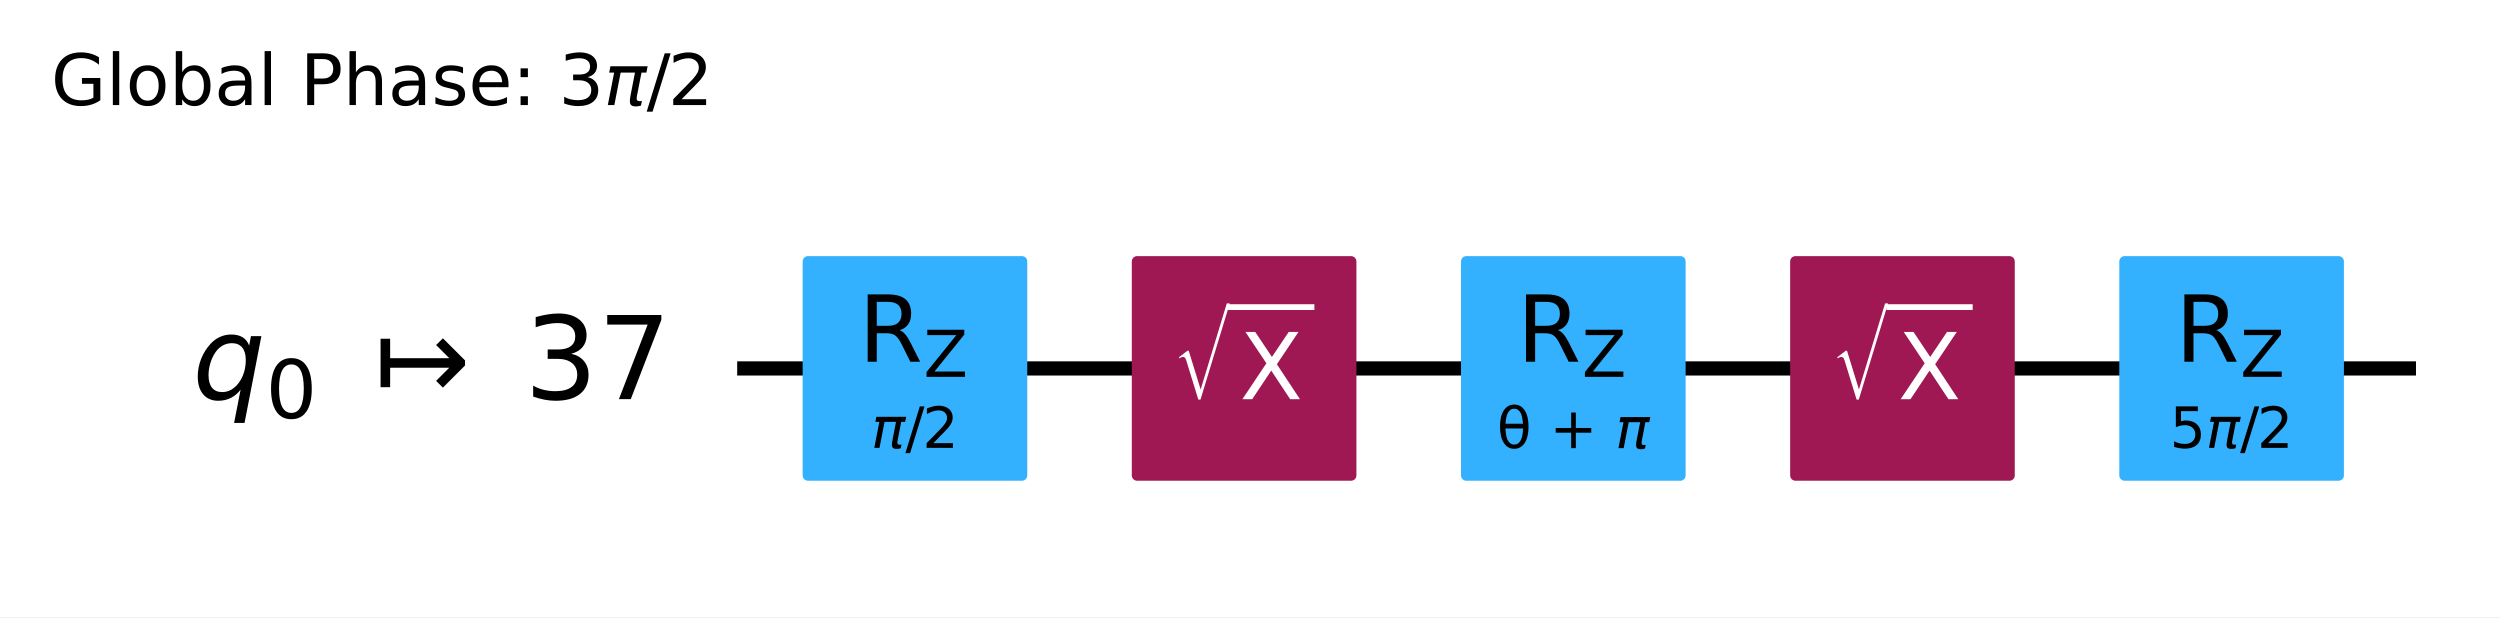
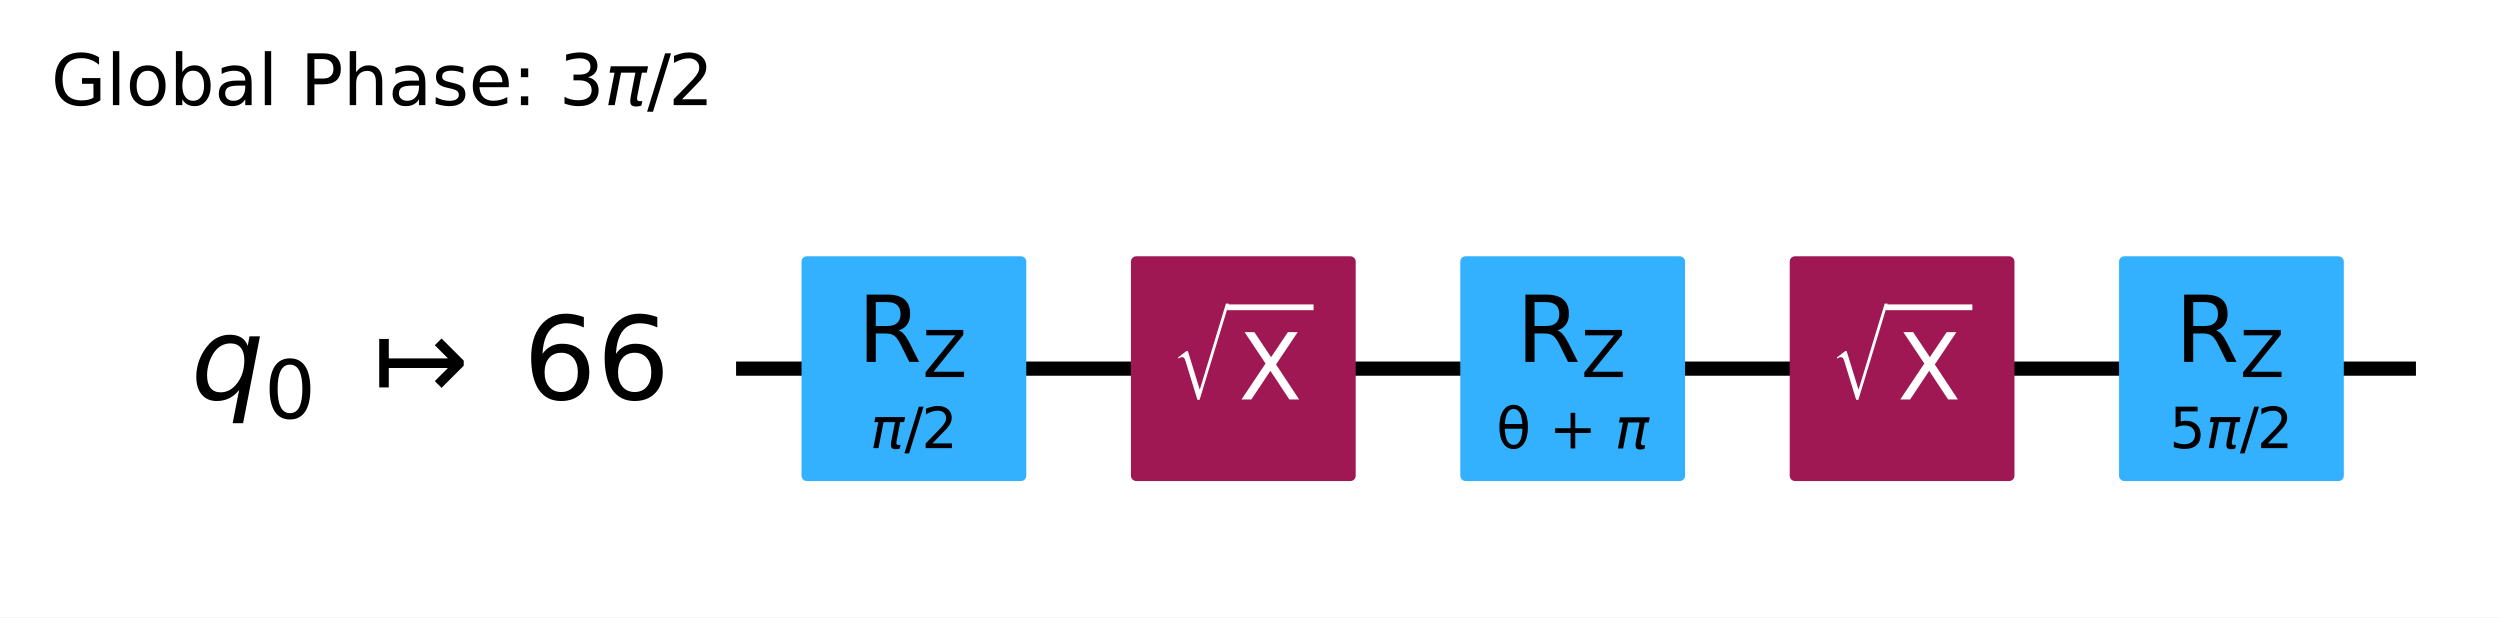
- <svg xmlns="http://www.w3.org/2000/svg" xmlns:xlink="http://www.w3.org/1999/xlink" width="352.05pt" height="86.894pt" version="1.1" viewBox="0 0 352.05 86.894">
+ <svg xmlns="http://www.w3.org/2000/svg" xmlns:xlink="http://www.w3.org/1999/xlink" width="351.83pt" height="86.894pt" version="1.1" viewBox="0 0 351.83 86.894">
  <defs>
    <style type="text/css">*{stroke-linejoin: round; stroke-linecap: butt}</style>
  </defs>
-   <path d="m0 86.894h352.05v-86.894h-352.05z" fill="#ffffff" />
-   <path d="m103.81 51.882h236.41" clip-path="url(#95c10ee0381)" fill="none" stroke="#000000" stroke-linecap="square" stroke-width="2" />
+   <path d="m0 86.894h351.83v-86.894h-351.83z" fill="#ffffff" />
+   <path d="m103.59 51.882h236.41" clip-path="url(#95c10ee0381)" fill="none" stroke="#000000" stroke-linecap="square" stroke-width="2" />
  <g transform="translate(7.2 14.798) scale(.1 -.1)">
    <defs>
      <path id="DejaVuSans-47" transform="scale(.015625)" d="m3809 666v1253h-1031v519h1656v-2004q-365-259-806-392-440-133-940-133-1094 0-1712 639-617 640-617 1780 0 1144 617 1783 618 639 1712 639 456 0 867-113 411-112 758-331v-672q-350 297-744 447t-828 150q-857 0-1287-478-429-478-429-1425 0-944 429-1422 430-478 1287-478 334 0 596 58 263 58 472 180z" />
      <path id="DejaVuSans-6c" transform="scale(.015625)" d="m603 4863h575v-4863h-575v4863z" />
      <path id="DejaVuSans-6f" transform="scale(.015625)" d="m1959 3097q-462 0-731-361t-269-989 267-989q268-361 733-361 460 0 728 362 269 363 269 988 0 622-269 986-268 364-728 364zm0 487q750 0 1178-488 429-487 429-1349 0-859-429-1349-428-489-1178-489-753 0-1180 489-426 490-426 1349 0 862 426 1349 427 488 1180 488z" />
      <path id="DejaVuSans-62" transform="scale(.015625)" d="m3116 1747q0 634-261 995t-717 361q-457 0-718-361t-261-995 261-995 718-361q456 0 717 361t261 995zm-1957 1222q182 312 458 463 277 152 661 152 638 0 1036-506 399-506 399-1331t-399-1332q-398-506-1036-506-384 0-661 152-276 152-458 464v-525h-578v4863h578v-1894z" />
      <path id="DejaVuSans-61" transform="scale(.015625)" d="m2194 1759q-697 0-966-159t-269-544q0-306 202-486 202-179 548-179 479 0 768 339t289 901v128h-572zm1147 238v-1997h-575v531q-197-318-491-470t-719-152q-537 0-855 302-317 302-317 808 0 590 395 890 396 300 1180 300h807v57q0 397-261 614t-733 217q-300 0-585-72-284-72-546-216v532q315 122 612 182 297 61 578 61 760 0 1135-394 375-393 375-1193z" />
      <path id="DejaVuSans-50" transform="scale(.015625)" d="m1259 4147v-1753h794q441 0 681 228 241 228 241 650 0 419-241 647-240 228-681 228h-794zm-631 519h1425q785 0 1186-355 402-355 402-1039 0-691-402-1044-401-353-1186-353h-794v-1875h-631v4666z" />
      <path id="DejaVuSans-68" transform="scale(.015625)" d="m3513 2113v-2113h-575v2094q0 497-194 743-194 247-581 247-466 0-735-297-269-296-269-809v-1978h-578v4863h578v-1907q207 316 486 472 280 156 646 156 603 0 912-373 310-373 310-1098z" />
      <path id="DejaVuSans-73" transform="scale(.015625)" d="m2834 3397v-544q-243 125-506 187-262 63-544 63-428 0-642-131t-214-394q0-200 153-314t616-217l197-44q612-131 870-370t258-667q0-488-386-773-386-284-1061-284-281 0-586 55t-642 164v594q319-166 628-249 309-82 613-82 406 0 624 139 219 139 219 392 0 234-158 359-157 125-692 241l-200 47q-534 112-772 345-237 233-237 639 0 494 350 762 350 269 994 269 318 0 599-47 282-46 519-140z" />
      <path id="DejaVuSans-65" transform="scale(.015625)" d="m3597 1894v-281h-2644q38-594 358-905t892-311q331 0 642 81t618 244v-544q-310-131-635-200t-659-69q-838 0-1327 487-489 488-489 1320 0 859 464 1363 464 505 1252 505 706 0 1117-455 411-454 411-1235zm-575 169q-6 471-264 752-258 282-683 282-481 0-770-272t-333-766l2050 4z" />
      <path id="DejaVuSans-3a" transform="scale(.015625)" d="m750 794h659v-794h-659v794zm0 2515h659v-793h-659v793z" />
      <path id="DejaVuSans-33" transform="scale(.015625)" d="m2597 2516q453-97 707-404 255-306 255-756 0-690-475-1069-475-378-1350-378-293 0-604 58t-642 174v609q262-153 574-231 313-78 654-78 593 0 904 234t311 681q0 413-289 645-289 233-804 233h-544v519h569q465 0 712 186t247 536q0 359-255 551-254 193-729 193-260 0-557-57-297-56-653-174v562q360 100 674 150t592 50q719 0 1137-327 419-326 419-882 0-388-222-655t-631-370z" />
      <path id="DejaVuSans-Oblique-3c0" transform="scale(.015625)" d="m584 3500h3354l-113-575h-441l-418-2150q-44-225 15-325 57-97 228-97 47 0 116 10 72 6 94 9l-81-416q-116-40-235-59-122-19-237-19-375 0-478 203-104 207 3 757l406 2087h-1291l-568-2925h-588l569 2925h-447l112 575z" />
      <path id="DejaVuSans-2f" transform="scale(.015625)" d="m1625 4666h531l-1625-5260h-531l1625 5260z" />
      <path id="DejaVuSans-32" transform="scale(.015625)" d="m1228 531h2203v-531h-2962v531q359 372 979 998 621 627 780 809 303 340 423 576 121 236 121 464 0 372-261 606-261 235-680 235-297 0-627-103-329-103-704-313v638q381 153 712 231 332 78 607 78 725 0 1156-363 431-362 431-968 0-288-108-546-107-257-392-607-78-91-497-524-418-433-1181-1211z" />
    </defs>
    <use transform="translate(0 .015625)" xlink:href="#DejaVuSans-47" />
    <use transform="translate(77.49 .015625)" xlink:href="#DejaVuSans-6c" />
    <use transform="translate(105.27 .015625)" xlink:href="#DejaVuSans-6f" />
    <use transform="translate(166.46 .015625)" xlink:href="#DejaVuSans-62" />
    <use transform="translate(229.93 .015625)" xlink:href="#DejaVuSans-61" />
    <use transform="translate(291.21 .015625)" xlink:href="#DejaVuSans-6c" />
    <use transform="translate(318.99 .015625)" xlink:href="#DejaVuSans-20" />
    <use transform="translate(350.78 .015625)" xlink:href="#DejaVuSans-50" />
    <use transform="translate(411.08 .015625)" xlink:href="#DejaVuSans-68" />
    <use transform="translate(474.46 .015625)" xlink:href="#DejaVuSans-61" />
    <use transform="translate(535.74 .015625)" xlink:href="#DejaVuSans-73" />
    <use transform="translate(587.84 .015625)" xlink:href="#DejaVuSans-65" />
    <use transform="translate(649.37 .015625)" xlink:href="#DejaVuSans-3a" />
    <use transform="translate(683.06 .015625)" xlink:href="#DejaVuSans-20" />
    <use transform="translate(714.84 .015625)" xlink:href="#DejaVuSans-33" />
    <use transform="translate(778.47 .015625)" xlink:href="#DejaVuSans-Oblique-3c0" />
    <use transform="translate(838.67 .015625)" xlink:href="#DejaVuSans-2f" />
    <use transform="translate(868.74 .015625)" xlink:href="#DejaVuSans-32" />
  </g>
-   <path d="m99.176 28.705h-1158.8v92.708h1158.8z" clip-path="url(#95c10ee0381)" fill="#ffffff" stroke="#ffffff" stroke-width="1.5" />
-   <path d="m113.78 66.947h30.13v-30.13h-30.13z" clip-path="url(#95c10ee0381)" fill="#33b1ff" stroke="#33b1ff" stroke-width="1.5" />
-   <path d="m160.13 66.947h30.13v-30.13h-30.13z" clip-path="url(#95c10ee0381)" fill="#9f1853" stroke="#9f1853" stroke-width="1.5" />
-   <path d="m206.49 66.947h30.13v-30.13h-30.13z" clip-path="url(#95c10ee0381)" fill="#33b1ff" stroke="#33b1ff" stroke-width="1.5" />
-   <path d="m252.84 66.947h30.13v-30.13h-30.13z" clip-path="url(#95c10ee0381)" fill="#9f1853" stroke="#9f1853" stroke-width="1.5" />
-   <path d="m299.19 66.947h30.13v-30.13h-30.13z" clip-path="url(#95c10ee0381)" fill="#33b1ff" stroke="#33b1ff" stroke-width="1.5" />
+   <path d="m98.952 28.705h-1158.8v92.708h1158.8z" clip-path="url(#95c10ee0381)" fill="#ffffff" stroke="#ffffff" stroke-width="1.5" />
+   <path d="m113.55 66.947h30.13v-30.13h-30.13z" clip-path="url(#95c10ee0381)" fill="#33b1ff" stroke="#33b1ff" stroke-width="1.5" />
+   <path d="m159.91 66.947h30.13v-30.13h-30.13z" clip-path="url(#95c10ee0381)" fill="#9f1853" stroke="#9f1853" stroke-width="1.5" />
+   <path d="m206.26 66.947h30.13v-30.13h-30.13z" clip-path="url(#95c10ee0381)" fill="#33b1ff" stroke="#33b1ff" stroke-width="1.5" />
+   <path d="m252.62 66.947h30.13v-30.13h-30.13z" clip-path="url(#95c10ee0381)" fill="#9f1853" stroke="#9f1853" stroke-width="1.5" />
+   <path d="m298.97 66.947h30.13v-30.13h-30.13z" clip-path="url(#95c10ee0381)" fill="#33b1ff" stroke="#33b1ff" stroke-width="1.5" />
  <g clip-path="url(#95c10ee0381)">
-     <g transform="translate(27.103 56.333) scale(.1625 -.1625)">
+     <g transform="translate(26.879 56.333) scale(.1625 -.1625)">
      <defs>
        <path id="DejaVuSans-Oblique-71" transform="scale(.015625)" d="m2669 525q-231-303-546-460-314-156-695-156-531 0-833 358-301 358-301 986 0 506 186 978t533 847q225 244 517 375t614 131q387 0 637-153t363-462l100 525h578l-934-4813h-579l360 1844zm-1778 813q0-463 193-705 194-242 560-242 544 0 928 520t384 1264q0 450-199 689-198 239-569 239-272 0-504-127-231-126-403-370-181-256-286-600-104-343-104-668z" />
        <path id="DejaVuSans-30" transform="scale(.015625)" d="m2034 4250q-487 0-733-480-245-479-245-1442 0-959 245-1439 246-480 733-480 491 0 736 480 246 480 246 1439 0 963-246 1442-245 480-736 480zm0 500q785 0 1199-621 414-620 414-1801 0-1178-414-1799-414-620-1199-620-784 0-1198 620-414 621-414 1799 0 1181 414 1801 414 621 1198 621z" />
        <path id="DejaVuSans-21a6" transform="scale(.015625)" d="m4175 1741h-3278v-1078h-531v2687h531v-1078h3278l-728 728 375 375 1228-1228v-281l-1228-1228-375 375 728 728z" />
-         <path id="DejaVuSans-37" transform="scale(.015625)" d="m525 4666h3e3v-269l-1694-4397h-659l1594 4134h-2241v532z" />
+         <path id="DejaVuSans-36" transform="scale(.015625)" d="m2113 2584q-425 0-674-291-248-290-248-796 0-503 248-796 249-292 674-292t673 292q248 293 248 796 0 506-248 796-248 291-673 291zm1253 1979v-575q-238 112-480 171-242 60-480 60-625 0-955-422-329-422-376-1275 184 272 462 417 279 145 613 145 703 0 1111-427 408-426 408-1160 0-719-425-1154-425-434-1131-434-810 0-1238 620-428 621-428 1799 0 1106 525 1764t1409 658q238 0 480-47t505-140z" />
      </defs>
      <use transform="translate(0 .78125)" xlink:href="#DejaVuSans-Oblique-71" />
      <use transform="translate(63.477 -15.625) scale(.7)" xlink:href="#DejaVuSans-30" />
      <use transform="translate(157.29 .78125)" xlink:href="#DejaVuSans-21a6" />
-       <use transform="translate(287.62 .78125)" xlink:href="#DejaVuSans-33" />
-       <use transform="translate(351.24 .78125)" xlink:href="#DejaVuSans-37" />
+       <use transform="translate(287.62 .78125)" xlink:href="#DejaVuSans-36" />
+       <use transform="translate(351.24 .78125)" xlink:href="#DejaVuSans-36" />
    </g>
  </g>
  <g clip-path="url(#95c10ee0381)">
-     <g transform="translate(122.68 63.128) scale(.08 -.08)">
+     <g transform="translate(122.46 63.128) scale(.08 -.08)">
      <use transform="translate(0 .78125)" xlink:href="#DejaVuSans-Oblique-3c0" />
      <use transform="translate(60.205 .78125)" xlink:href="#DejaVuSans-2f" />
      <use transform="translate(90.271 .78125)" xlink:href="#DejaVuSans-32" />
    </g>
  </g>
  <g clip-path="url(#95c10ee0381)">
-     <g transform="translate(120.91 50.949) scale(.13 -.13)">
+     <g transform="translate(120.69 50.949) scale(.13 -.13)">
      <defs>
        <path id="DejaVuSans-52" transform="scale(.015625)" d="m2841 2188q203-69 395-294t386-619l641-1275h-679l-596 1197q-232 469-449 622t-592 153h-688v-1972h-631v4666h1425q800 0 1194-335 394-334 394-1009 0-441-205-732-205-290-595-402zm-1582 1959v-1656h794q456 0 689 211t233 620-233 617-689 208h-794z" />
        <path id="DejaVuSans-5a" transform="scale(.015625)" d="m359 4666h3666v-482l-2950-3653h3022v-531h-3809v481l2950 3653h-2879v532z" />
      </defs>
      <use transform="translate(0 .09375)" xlink:href="#DejaVuSans-52" />
      <use transform="translate(70.439 -16.312) scale(.7)" xlink:href="#DejaVuSans-5a" />
    </g>
  </g>
  <g clip-path="url(#95c10ee0381)">
-     <g transform="translate(165.19 56.328) scale(.13 -.13)" fill="#ffffff">
+     <g transform="translate(164.96 56.328) scale(.13 -.13)" fill="#ffffff">
      <defs>
        <path id="STIXSizeOneSym-Regular-221a" transform="scale(.015625)" d="m6970 9933-3597-11821h-269l-1478 4806q-71 231-161 333-89 103-236 103-218 0-435-173l-77 128 1049 806h160l1453-4717h26l3200 10535h365z" />
        <path id="DejaVuSans-58" transform="scale(.015625)" d="m403 4666h678l1160-1735 1165 1735h678l-1500-2241 1600-2425h-678l-1312 1984-1322-1984h-681l1665 2491-1453 2175z" />
      </defs>
      <use transform="translate(0 17.094) scale(.56391)" xlink:href="#STIXSizeOneSym-Regular-221a" />
      <use transform="translate(72.088 .84375)" xlink:href="#DejaVuSans-58" />
      <path d="m59.588 97.5v6.25h93.506v-6.25h-93.506z" />
    </g>
  </g>
  <g clip-path="url(#95c10ee0381)">
-     <g transform="translate(210.79 63.128) scale(.08 -.08)">
+     <g transform="translate(210.57 63.128) scale(.08 -.08)">
      <defs>
        <path id="DejaVuSans-3b8" transform="scale(.015625)" d="m2953 2219h-1990q46-935 262-1331 269-488 734-488 469 0 729 491 228 431 265 1328zm-9 531q-88 888-256 1200-269 494-729 494-478 0-731-488-200-393-259-1206h1975zm-985 2163q750 0 1179-663 428-659 428-1828 0-1166-428-1828-429-666-1179-666-753 0-1178 666-428 662-428 1828 0 1169 428 1828 425 663 1178 663z" />
        <path id="DejaVuSans-2b" transform="scale(.015625)" d="m2944 4013v-1741h1740v-531h-1740v-1741h-525v1741h-1741v531h1741v1741h525z" />
      </defs>
      <use transform="translate(0 .23438)" xlink:href="#DejaVuSans-3b8" />
      <use transform="translate(61.182 .23438)" xlink:href="#DejaVuSans-20" />
      <use transform="translate(92.969 .23438)" xlink:href="#DejaVuSans-2b" />
      <use transform="translate(176.76 .23438)" xlink:href="#DejaVuSans-20" />
      <use transform="translate(208.54 .23438)" xlink:href="#DejaVuSans-Oblique-3c0" />
    </g>
  </g>
  <g clip-path="url(#95c10ee0381)">
-     <g transform="translate(213.62 50.949) scale(.13 -.13)">
+     <g transform="translate(213.4 50.949) scale(.13 -.13)">
      <use transform="translate(0 .09375)" xlink:href="#DejaVuSans-52" />
      <use transform="translate(70.439 -16.312) scale(.7)" xlink:href="#DejaVuSans-5a" />
    </g>
  </g>
  <g clip-path="url(#95c10ee0381)">
-     <g transform="translate(257.89 56.328) scale(.13 -.13)" fill="#ffffff">
+     <g transform="translate(257.67 56.328) scale(.13 -.13)" fill="#ffffff">
      <use transform="translate(0 17.094) scale(.56391)" xlink:href="#STIXSizeOneSym-Regular-221a" />
      <use transform="translate(72.088 .84375)" xlink:href="#DejaVuSans-58" />
      <path d="m59.588 97.5v6.25h93.506v-6.25h-93.506z" />
    </g>
  </g>
  <g clip-path="url(#95c10ee0381)">
-     <g transform="translate(305.54 63.128) scale(.08 -.08)">
+     <g transform="translate(305.31 63.128) scale(.08 -.08)">
      <defs>
        <path id="DejaVuSans-35" transform="scale(.015625)" d="m691 4666h2478v-532h-1900v-1143q137 47 274 70 138 23 276 23 781 0 1237-428 457-428 457-1159 0-753-469-1171-469-417-1322-417-294 0-599 50-304 50-629 150v635q281-153 581-228t634-75q541 0 856 284 316 284 316 772 0 487-316 771-315 285-856 285-253 0-505-56-251-56-513-175v2344z" />
      </defs>
      <use transform="translate(0 .78125)" xlink:href="#DejaVuSans-35" />
      <use transform="translate(63.623 .78125)" xlink:href="#DejaVuSans-Oblique-3c0" />
      <use transform="translate(123.83 .78125)" xlink:href="#DejaVuSans-2f" />
      <use transform="translate(153.89 .78125)" xlink:href="#DejaVuSans-32" />
    </g>
  </g>
  <g clip-path="url(#95c10ee0381)">
-     <g transform="translate(306.33 50.949) scale(.13 -.13)">
+     <g transform="translate(306.1 50.949) scale(.13 -.13)">
      <use transform="translate(0 .09375)" xlink:href="#DejaVuSans-52" />
      <use transform="translate(70.439 -16.312) scale(.7)" xlink:href="#DejaVuSans-5a" />
    </g>
  </g>
  <defs>
    <clipPath id="95c10ee0381">
-       <rect x="7.2" y="14.798" width="337.65" height="64.896" />
+       <rect x="7.2" y="14.798" width="337.43" height="64.896" />
    </clipPath>
  </defs>
</svg>
